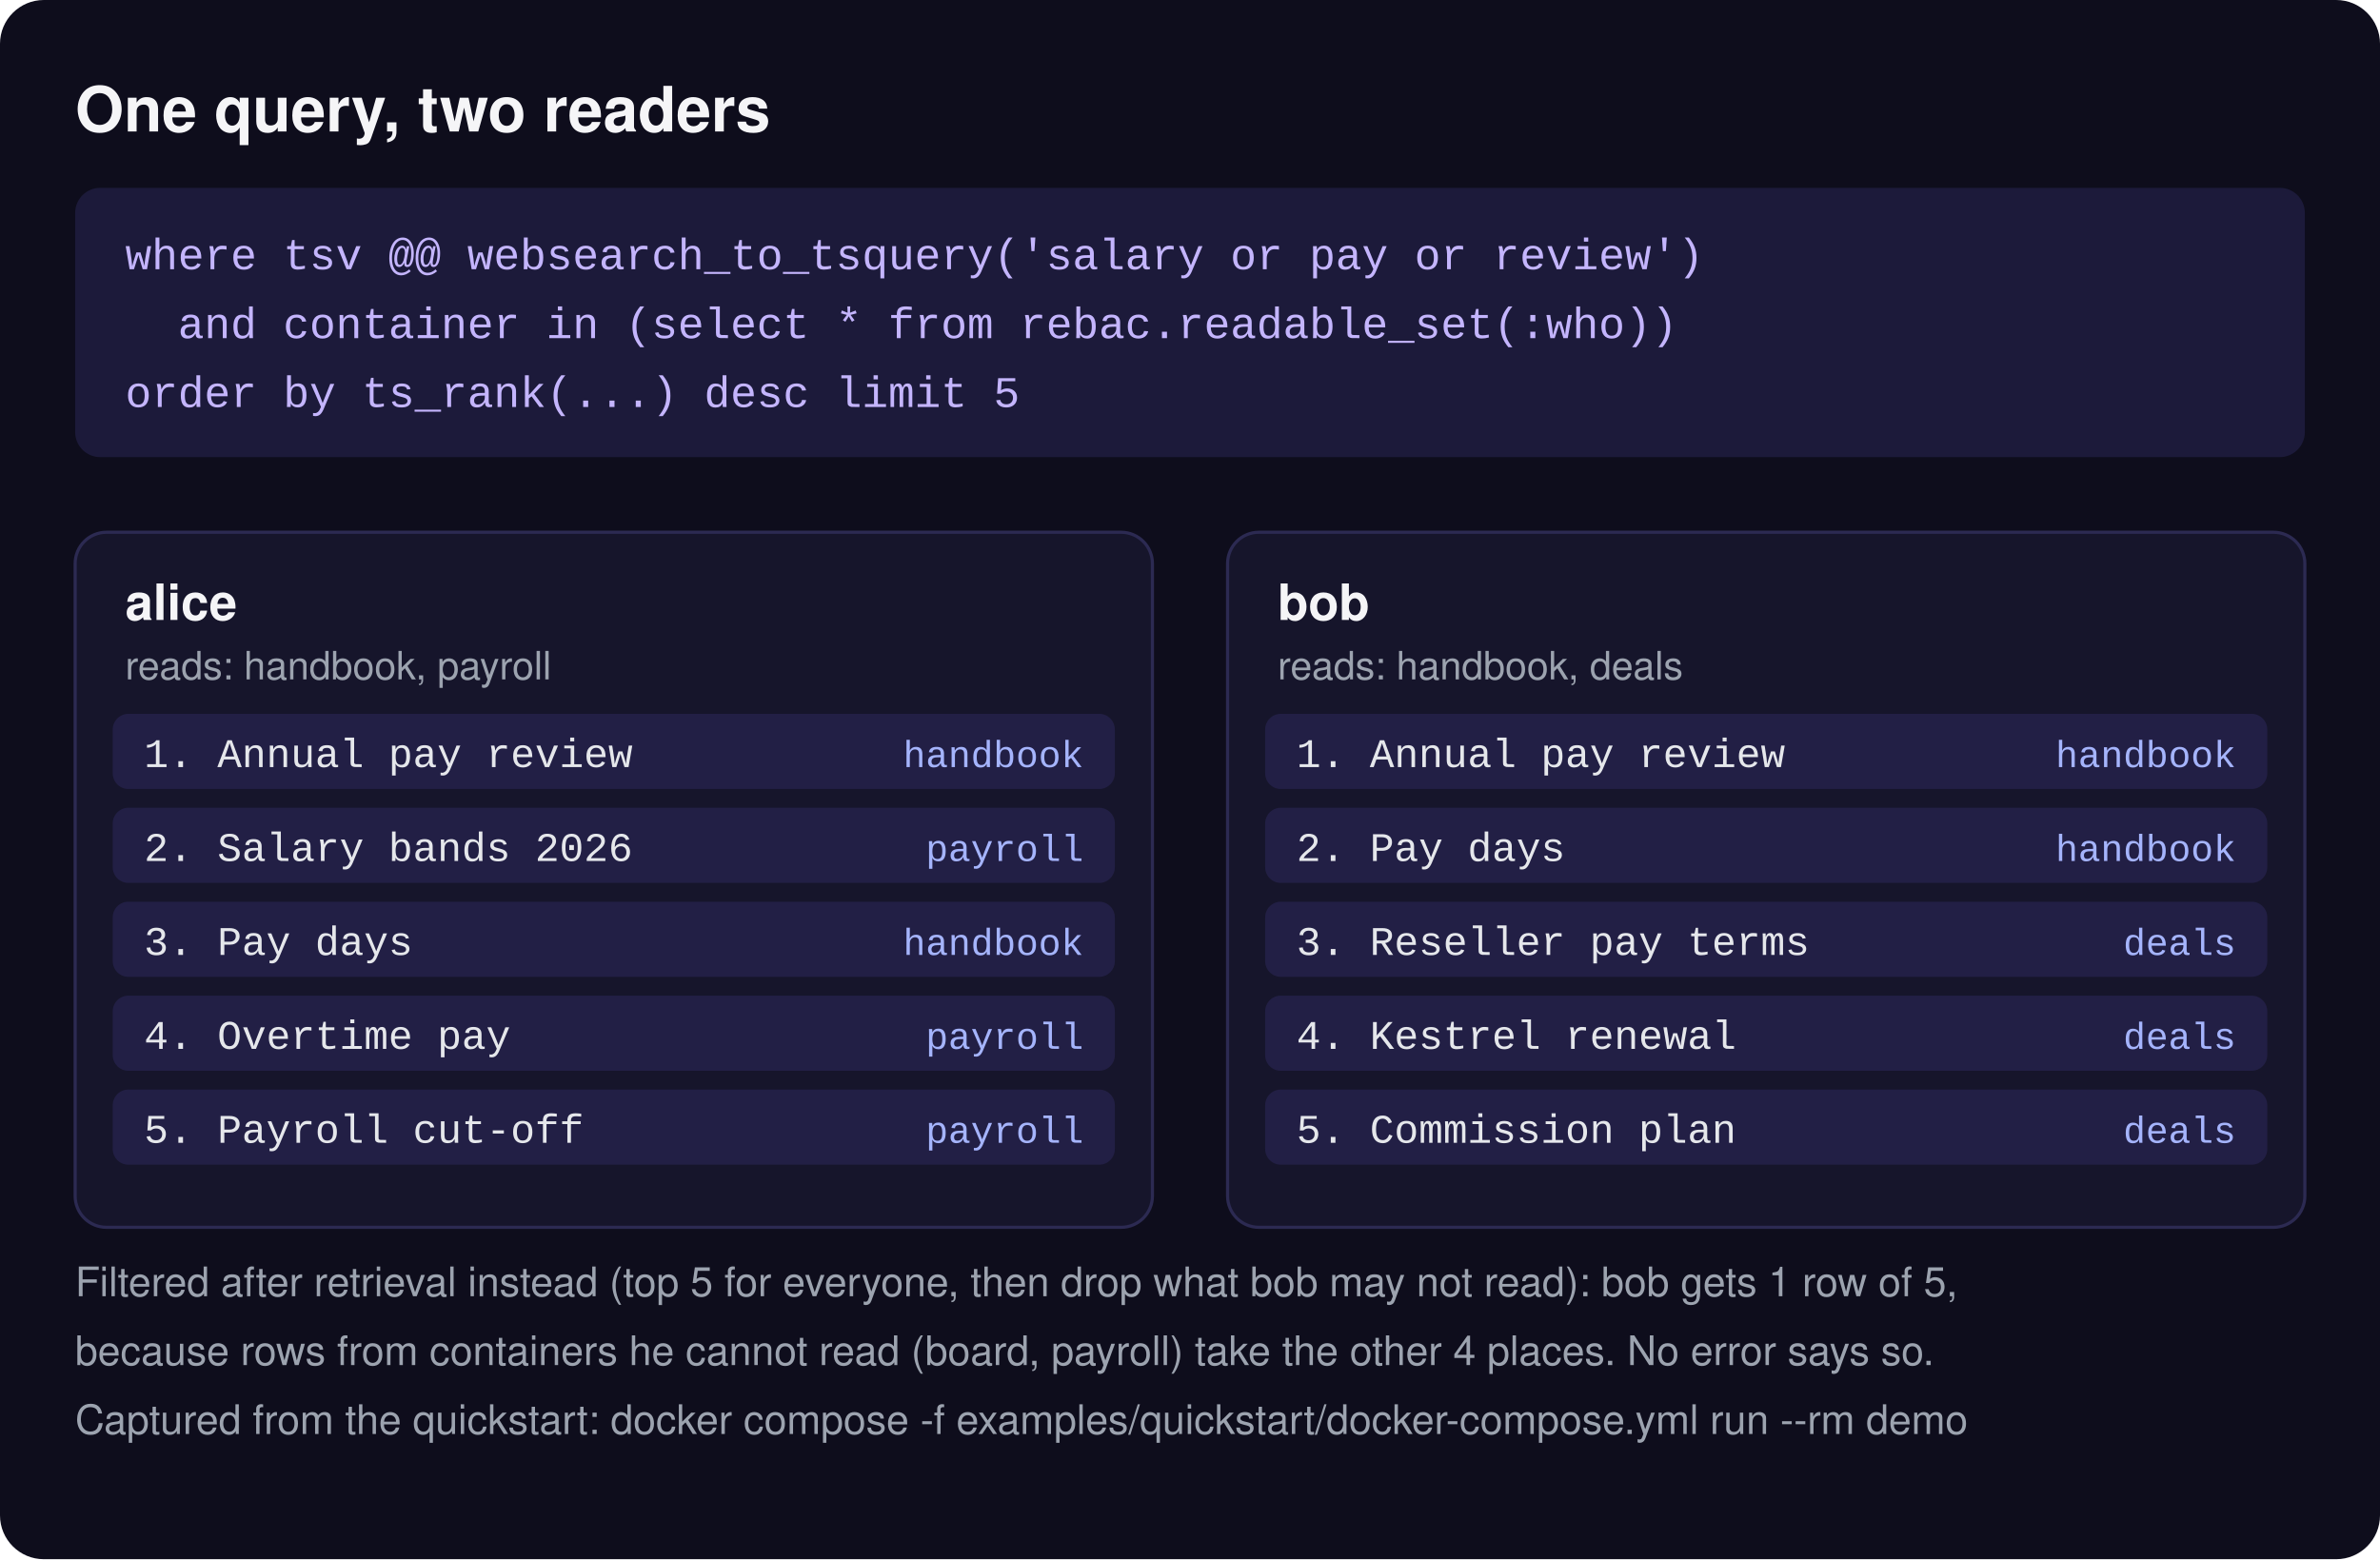
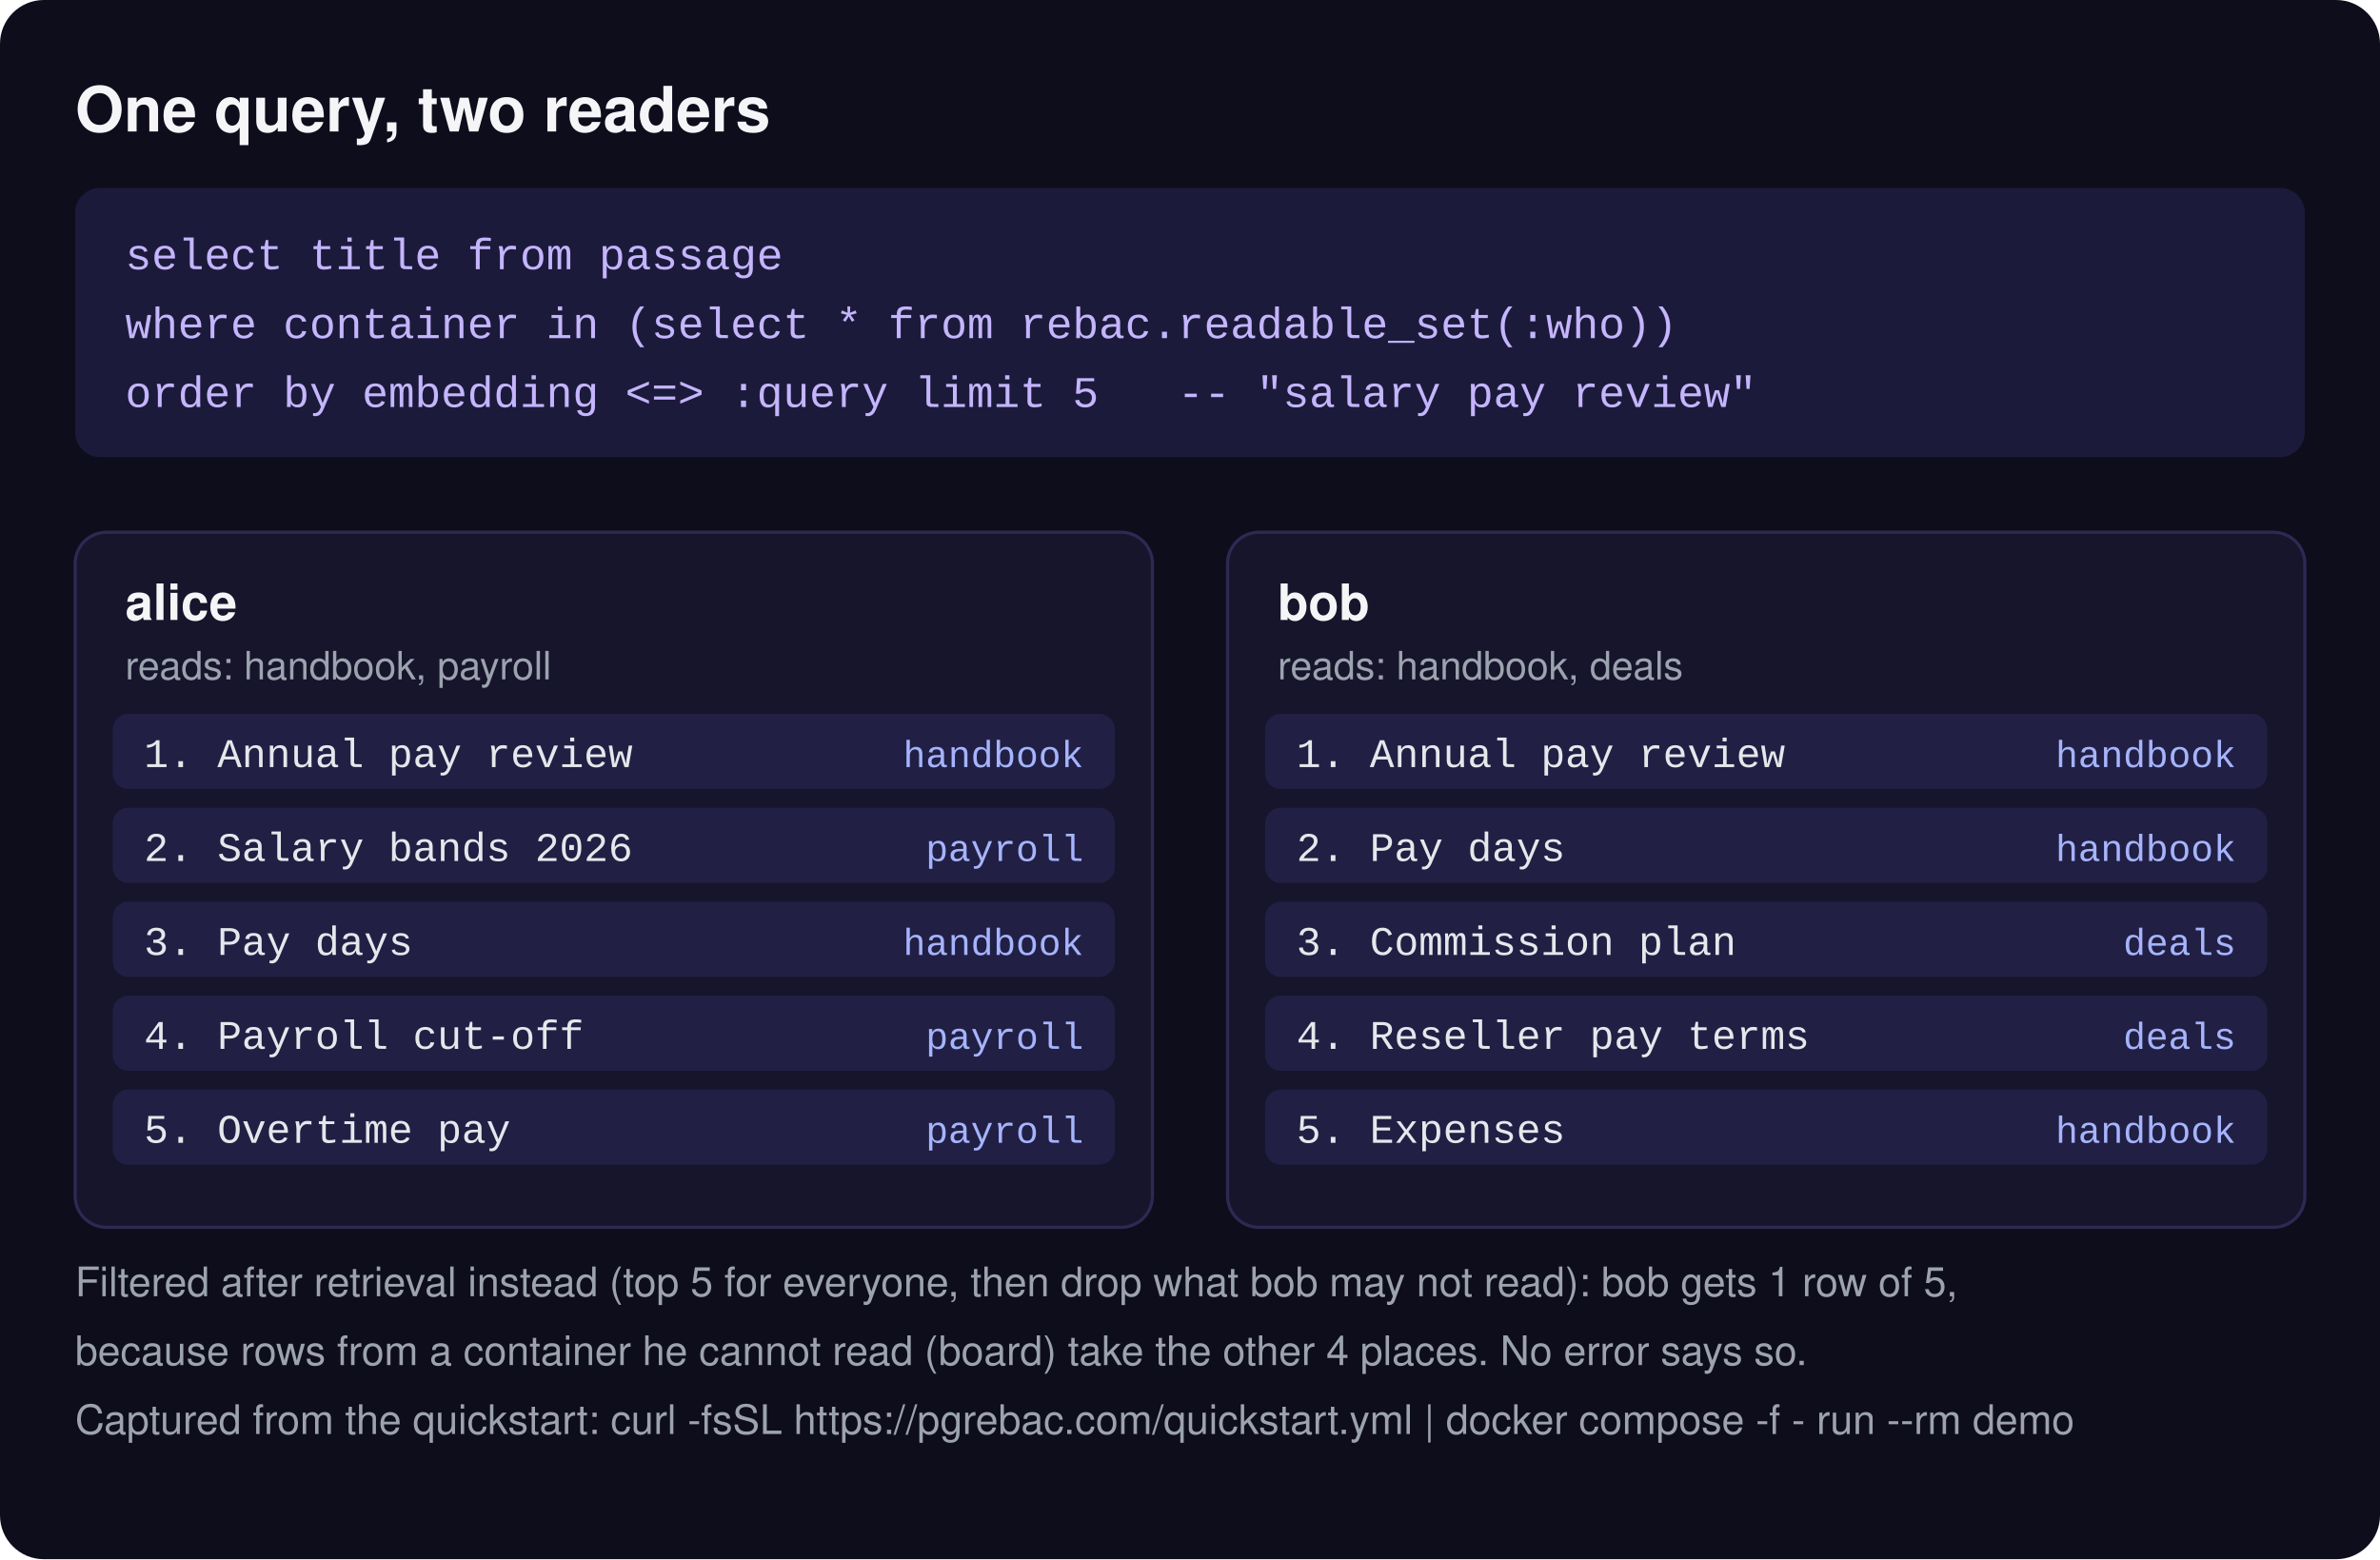
<svg xmlns="http://www.w3.org/2000/svg" width="760" height="498" viewBox="0 0 760 498" role="img" aria-label="The same query as two people: alice gets five rows from handbook and payroll, bob five from handbook and deals. Filtered after retrieval instead, bob would get one row of five.">
  <rect width="760" height="498" rx="14" fill="#0e0d1c" />
  <text x="24" y="42" fill="#f5f5f7" font-family="-apple-system, BlinkMacSystemFont, 'Segoe UI', Helvetica, Arial, sans-serif" font-size="20" font-weight="600">One query, two readers</text>
  <rect x="24" y="60" width="712" height="86" rx="8" fill="#1c1a3a" />
-   <text x="40" y="86" fill="#c4b5fd" font-family="ui-monospace, SFMono-Regular, Menlo, Consolas, 'Liberation Mono', monospace" font-size="14" xml:space="preserve">where tsv @@ websearch_to_tsquery('salary or pay or review')</text>
-   <text x="40" y="108" fill="#c4b5fd" font-family="ui-monospace, SFMono-Regular, Menlo, Consolas, 'Liberation Mono', monospace" font-size="14" xml:space="preserve">  and container in (select * from rebac.readable_set(:who))</text>
-   <text x="40" y="130" fill="#c4b5fd" font-family="ui-monospace, SFMono-Regular, Menlo, Consolas, 'Liberation Mono', monospace" font-size="14" xml:space="preserve">order by ts_rank(...) desc limit 5</text>
+   <text x="40" y="86" fill="#c4b5fd" font-family="ui-monospace, SFMono-Regular, Menlo, Consolas, 'Liberation Mono', monospace" font-size="14" xml:space="preserve">select title from passage</text>
+   <text x="40" y="108" fill="#c4b5fd" font-family="ui-monospace, SFMono-Regular, Menlo, Consolas, 'Liberation Mono', monospace" font-size="14" xml:space="preserve">where container in (select * from rebac.readable_set(:who))</text>
+   <text x="40" y="130" fill="#c4b5fd" font-family="ui-monospace, SFMono-Regular, Menlo, Consolas, 'Liberation Mono', monospace" font-size="14" xml:space="preserve">order by embedding &lt;=&gt; :query limit 5   -- "salary pay review"</text>
  <rect x="24" y="170" width="344" height="222" rx="10" fill="#16152b" stroke="#2c2a52" />
  <text x="40" y="198" fill="#f5f5f7" font-family="-apple-system, BlinkMacSystemFont, 'Segoe UI', Helvetica, Arial, sans-serif" font-size="16" font-weight="600">alice</text>
  <text x="40" y="217" fill="#9ca3af" font-family="-apple-system, BlinkMacSystemFont, 'Segoe UI', Helvetica, Arial, sans-serif" font-size="12.5">reads: handbook, payroll</text>
  <rect x="36" y="228" width="320" height="24" rx="5" fill="#221f45" />
  <text x="46" y="245" fill="#e5e7eb" font-family="ui-monospace, SFMono-Regular, Menlo, Consolas, 'Liberation Mono', monospace" font-size="13" xml:space="preserve">1. Annual pay review</text>
  <text x="346" y="245" fill="#a5b4fc" font-family="ui-monospace, SFMono-Regular, Menlo, Consolas, 'Liberation Mono', monospace" font-size="12" text-anchor="end">handbook</text>
  <rect x="36" y="258" width="320" height="24" rx="5" fill="#221f45" />
  <text x="46" y="275" fill="#e5e7eb" font-family="ui-monospace, SFMono-Regular, Menlo, Consolas, 'Liberation Mono', monospace" font-size="13" xml:space="preserve">2. Salary bands 2026</text>
  <text x="346" y="275" fill="#a5b4fc" font-family="ui-monospace, SFMono-Regular, Menlo, Consolas, 'Liberation Mono', monospace" font-size="12" text-anchor="end">payroll</text>
  <rect x="36" y="288" width="320" height="24" rx="5" fill="#221f45" />
  <text x="46" y="305" fill="#e5e7eb" font-family="ui-monospace, SFMono-Regular, Menlo, Consolas, 'Liberation Mono', monospace" font-size="13" xml:space="preserve">3. Pay days</text>
  <text x="346" y="305" fill="#a5b4fc" font-family="ui-monospace, SFMono-Regular, Menlo, Consolas, 'Liberation Mono', monospace" font-size="12" text-anchor="end">handbook</text>
  <rect x="36" y="318" width="320" height="24" rx="5" fill="#221f45" />
-   <text x="46" y="335" fill="#e5e7eb" font-family="ui-monospace, SFMono-Regular, Menlo, Consolas, 'Liberation Mono', monospace" font-size="13" xml:space="preserve">4. Overtime pay</text>
+   <text x="46" y="335" fill="#e5e7eb" font-family="ui-monospace, SFMono-Regular, Menlo, Consolas, 'Liberation Mono', monospace" font-size="13" xml:space="preserve">4. Payroll cut-off</text>
  <text x="346" y="335" fill="#a5b4fc" font-family="ui-monospace, SFMono-Regular, Menlo, Consolas, 'Liberation Mono', monospace" font-size="12" text-anchor="end">payroll</text>
  <rect x="36" y="348" width="320" height="24" rx="5" fill="#221f45" />
-   <text x="46" y="365" fill="#e5e7eb" font-family="ui-monospace, SFMono-Regular, Menlo, Consolas, 'Liberation Mono', monospace" font-size="13" xml:space="preserve">5. Payroll cut-off</text>
+   <text x="46" y="365" fill="#e5e7eb" font-family="ui-monospace, SFMono-Regular, Menlo, Consolas, 'Liberation Mono', monospace" font-size="13" xml:space="preserve">5. Overtime pay</text>
  <text x="346" y="365" fill="#a5b4fc" font-family="ui-monospace, SFMono-Regular, Menlo, Consolas, 'Liberation Mono', monospace" font-size="12" text-anchor="end">payroll</text>
  <rect x="392" y="170" width="344" height="222" rx="10" fill="#16152b" stroke="#2c2a52" />
  <text x="408" y="198" fill="#f5f5f7" font-family="-apple-system, BlinkMacSystemFont, 'Segoe UI', Helvetica, Arial, sans-serif" font-size="16" font-weight="600">bob</text>
  <text x="408" y="217" fill="#9ca3af" font-family="-apple-system, BlinkMacSystemFont, 'Segoe UI', Helvetica, Arial, sans-serif" font-size="12.5">reads: handbook, deals</text>
  <rect x="404" y="228" width="320" height="24" rx="5" fill="#221f45" />
  <text x="414" y="245" fill="#e5e7eb" font-family="ui-monospace, SFMono-Regular, Menlo, Consolas, 'Liberation Mono', monospace" font-size="13" xml:space="preserve">1. Annual pay review</text>
  <text x="714" y="245" fill="#a5b4fc" font-family="ui-monospace, SFMono-Regular, Menlo, Consolas, 'Liberation Mono', monospace" font-size="12" text-anchor="end">handbook</text>
  <rect x="404" y="258" width="320" height="24" rx="5" fill="#221f45" />
  <text x="414" y="275" fill="#e5e7eb" font-family="ui-monospace, SFMono-Regular, Menlo, Consolas, 'Liberation Mono', monospace" font-size="13" xml:space="preserve">2. Pay days</text>
  <text x="714" y="275" fill="#a5b4fc" font-family="ui-monospace, SFMono-Regular, Menlo, Consolas, 'Liberation Mono', monospace" font-size="12" text-anchor="end">handbook</text>
  <rect x="404" y="288" width="320" height="24" rx="5" fill="#221f45" />
-   <text x="414" y="305" fill="#e5e7eb" font-family="ui-monospace, SFMono-Regular, Menlo, Consolas, 'Liberation Mono', monospace" font-size="13" xml:space="preserve">3. Reseller pay terms</text>
+   <text x="414" y="305" fill="#e5e7eb" font-family="ui-monospace, SFMono-Regular, Menlo, Consolas, 'Liberation Mono', monospace" font-size="13" xml:space="preserve">3. Commission plan</text>
  <text x="714" y="305" fill="#a5b4fc" font-family="ui-monospace, SFMono-Regular, Menlo, Consolas, 'Liberation Mono', monospace" font-size="12" text-anchor="end">deals</text>
  <rect x="404" y="318" width="320" height="24" rx="5" fill="#221f45" />
-   <text x="414" y="335" fill="#e5e7eb" font-family="ui-monospace, SFMono-Regular, Menlo, Consolas, 'Liberation Mono', monospace" font-size="13" xml:space="preserve">4. Kestrel renewal</text>
+   <text x="414" y="335" fill="#e5e7eb" font-family="ui-monospace, SFMono-Regular, Menlo, Consolas, 'Liberation Mono', monospace" font-size="13" xml:space="preserve">4. Reseller pay terms</text>
  <text x="714" y="335" fill="#a5b4fc" font-family="ui-monospace, SFMono-Regular, Menlo, Consolas, 'Liberation Mono', monospace" font-size="12" text-anchor="end">deals</text>
  <rect x="404" y="348" width="320" height="24" rx="5" fill="#221f45" />
-   <text x="414" y="365" fill="#e5e7eb" font-family="ui-monospace, SFMono-Regular, Menlo, Consolas, 'Liberation Mono', monospace" font-size="13" xml:space="preserve">5. Commission plan</text>
-   <text x="714" y="365" fill="#a5b4fc" font-family="ui-monospace, SFMono-Regular, Menlo, Consolas, 'Liberation Mono', monospace" font-size="12" text-anchor="end">deals</text>
+   <text x="414" y="365" fill="#e5e7eb" font-family="ui-monospace, SFMono-Regular, Menlo, Consolas, 'Liberation Mono', monospace" font-size="13" xml:space="preserve">5. Expenses</text>
+   <text x="714" y="365" fill="#a5b4fc" font-family="ui-monospace, SFMono-Regular, Menlo, Consolas, 'Liberation Mono', monospace" font-size="12" text-anchor="end">handbook</text>
  <text x="24" y="414" fill="#9ca3af" font-family="-apple-system, BlinkMacSystemFont, 'Segoe UI', Helvetica, Arial, sans-serif" font-size="13">Filtered after retrieval instead (top 5 for everyone, then drop what bob may not read): bob gets 1 row of 5,</text>
-   <text x="24" y="436" fill="#9ca3af" font-family="-apple-system, BlinkMacSystemFont, 'Segoe UI', Helvetica, Arial, sans-serif" font-size="13">because rows from containers he cannot read (board, payroll) take the other 4 places. No error says so.</text>
-   <text x="24" y="458" fill="#9ca3af" font-family="-apple-system, BlinkMacSystemFont, 'Segoe UI', Helvetica, Arial, sans-serif" font-size="13">Captured from the quickstart: docker compose -f examples/quickstart/docker-compose.yml run --rm demo</text>
+   <text x="24" y="436" fill="#9ca3af" font-family="-apple-system, BlinkMacSystemFont, 'Segoe UI', Helvetica, Arial, sans-serif" font-size="13">because rows from a container he cannot read (board) take the other 4 places. No error says so.</text>
+   <text x="24" y="458" fill="#9ca3af" font-family="-apple-system, BlinkMacSystemFont, 'Segoe UI', Helvetica, Arial, sans-serif" font-size="13">Captured from the quickstart: curl -fsSL https://pgrebac.com/quickstart.yml | docker compose -f - run --rm demo</text>
</svg>
